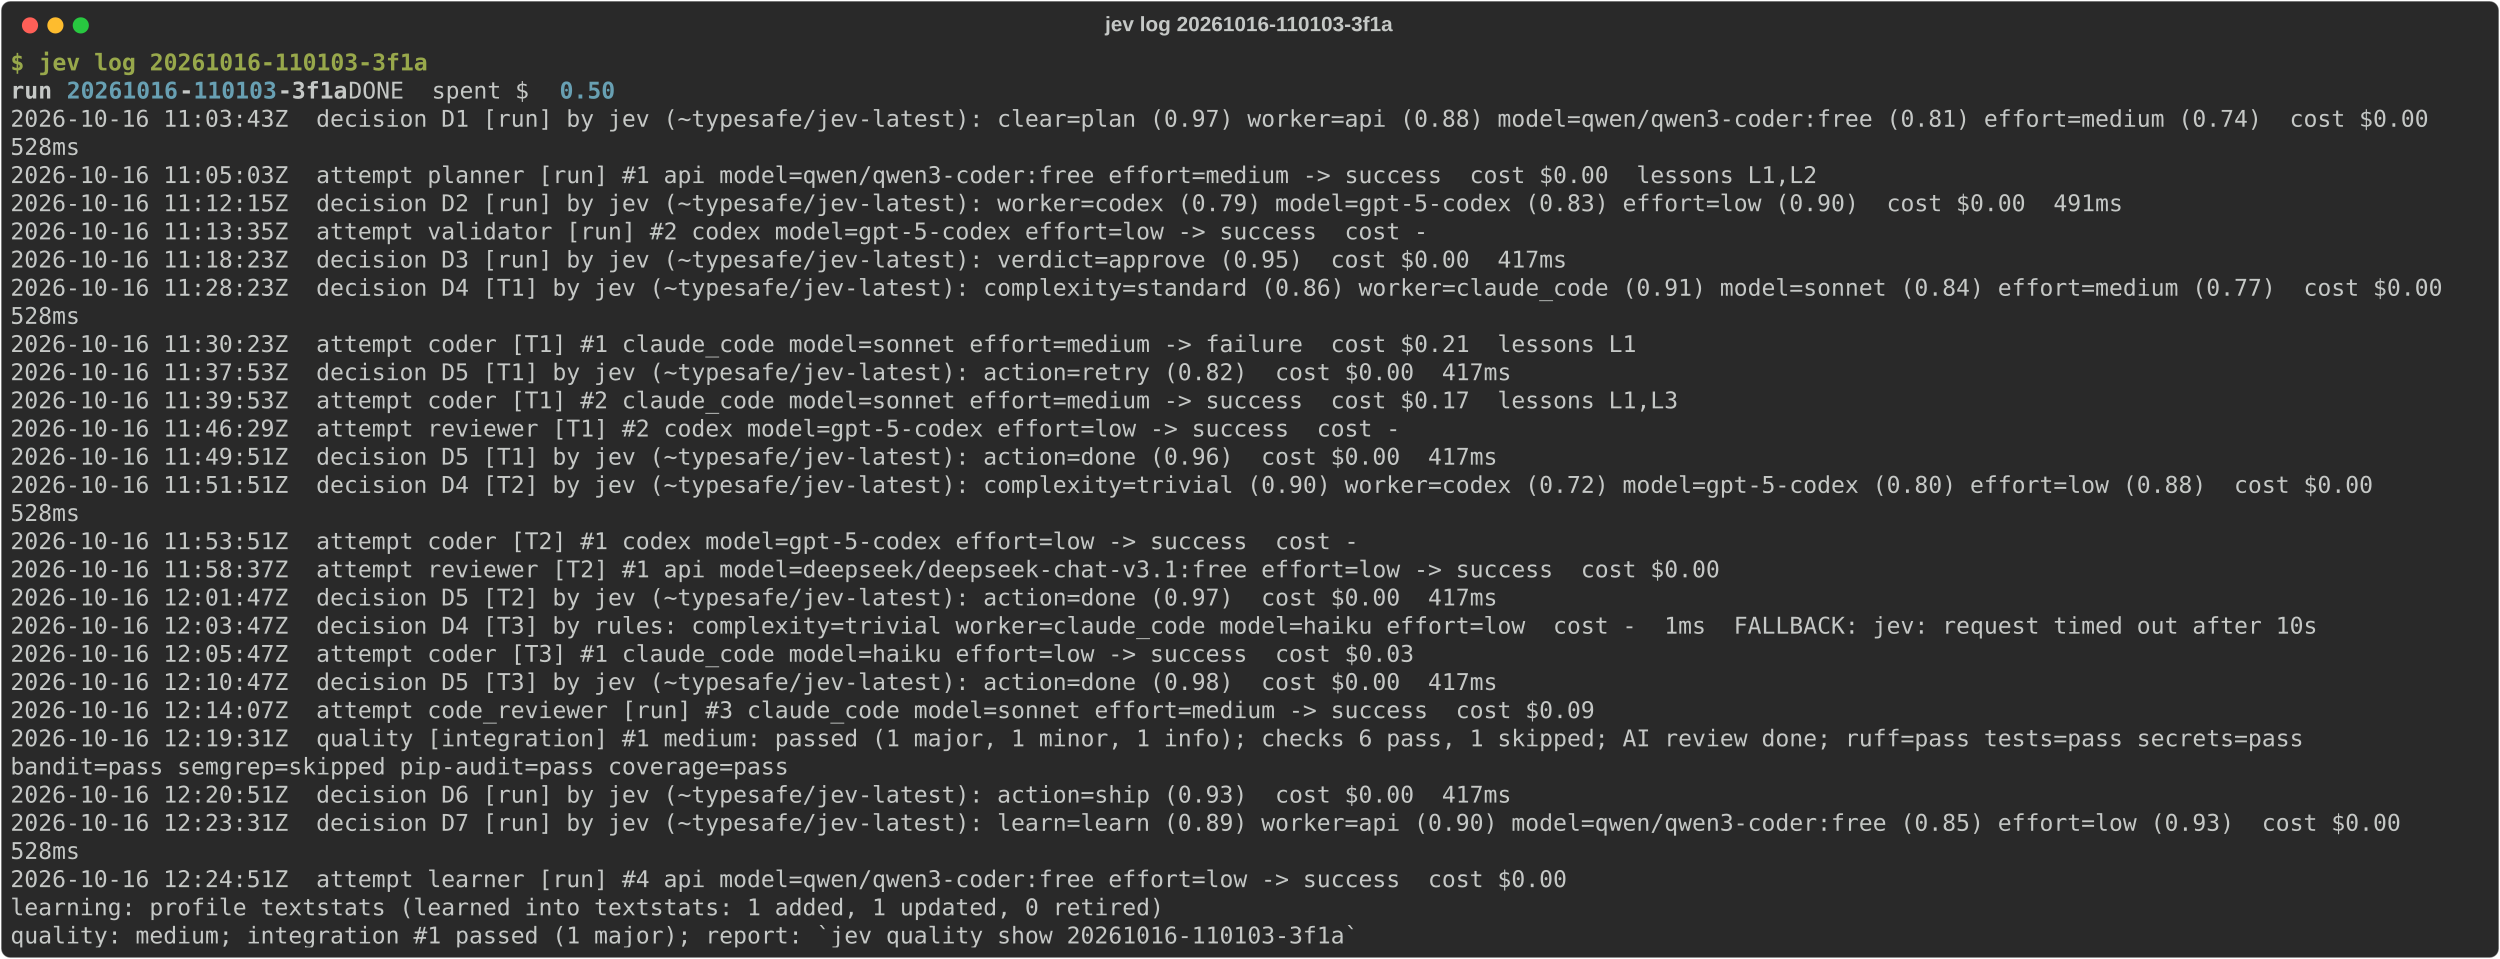
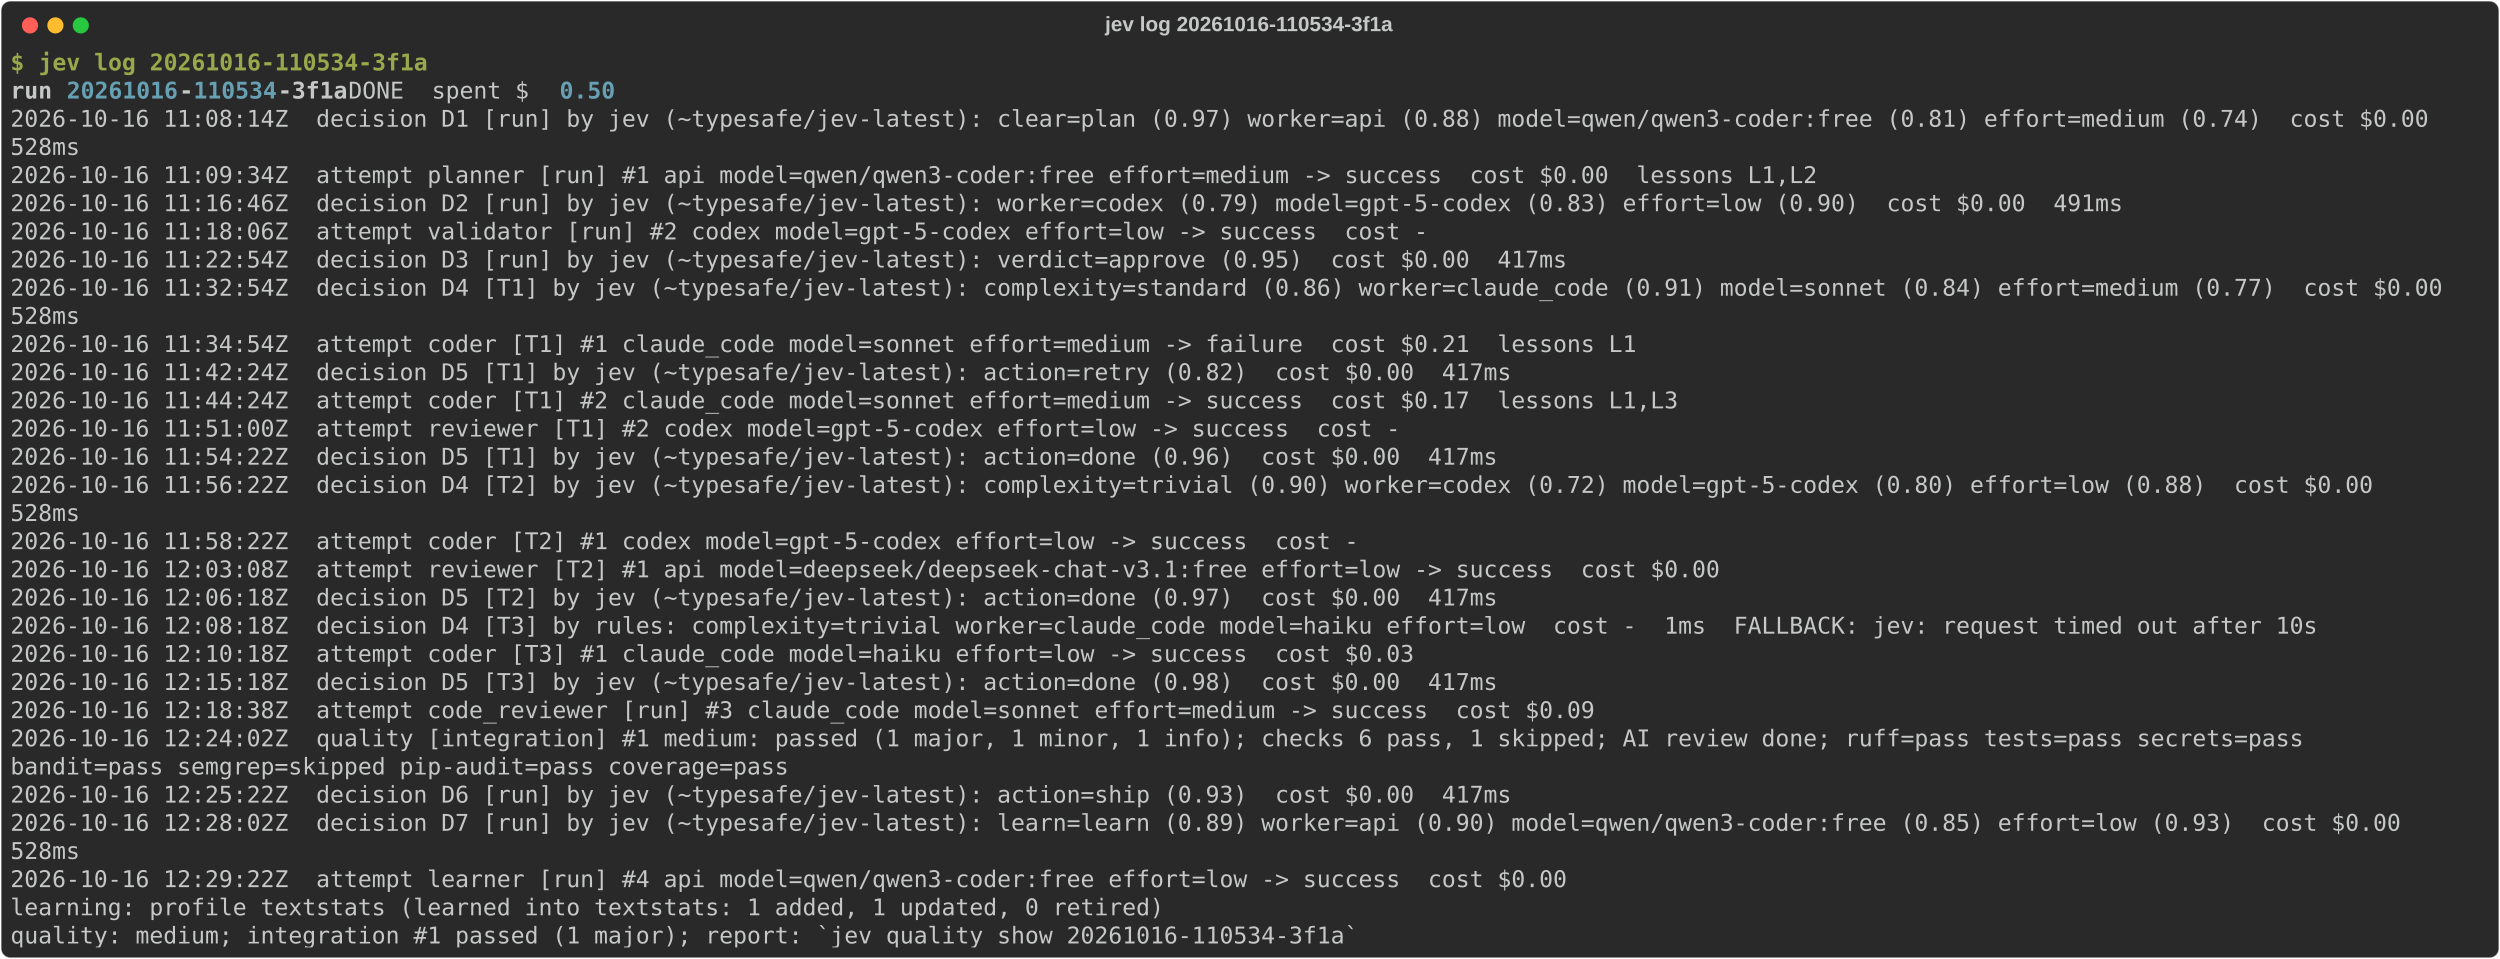
<svg xmlns="http://www.w3.org/2000/svg" class="rich-terminal" viewBox="0 0 2166 830.8">
  <style>

    @font-face {
        font-family: "Fira Code";
        src: local("FiraCode-Regular"),
                url("https://cdnjs.cloudflare.com/ajax/libs/firacode/6.2.0/woff2/FiraCode-Regular.woff2") format("woff2"),
                url("https://cdnjs.cloudflare.com/ajax/libs/firacode/6.2.0/woff/FiraCode-Regular.woff") format("woff");
        font-style: normal;
        font-weight: 400;
    }
    @font-face {
        font-family: "Fira Code";
        src: local("FiraCode-Bold"),
                url("https://cdnjs.cloudflare.com/ajax/libs/firacode/6.2.0/woff2/FiraCode-Bold.woff2") format("woff2"),
                url("https://cdnjs.cloudflare.com/ajax/libs/firacode/6.2.0/woff/FiraCode-Bold.woff") format("woff");
        font-style: bold;
        font-weight: 700;
    }

-     .terminal-6344578-matrix {
+     .terminal-673632166-matrix {
        font-family: Fira Code, monospace;
        font-size: 20px;
        line-height: 24.4px;
        font-variant-east-asian: full-width;
    }

-     .terminal-6344578-title {
+     .terminal-673632166-title {
        font-size: 18px;
        font-weight: bold;
        font-family: arial;
    }

-     .terminal-6344578-r1 { fill: #98a84b;font-weight: bold }
- .terminal-6344578-r2 { fill: #c5c8c6 }
- .terminal-6344578-r3 { fill: #c5c8c6;font-weight: bold }
- .terminal-6344578-r4 { fill: #68a0b3;font-weight: bold }
+     .terminal-673632166-r1 { fill: #98a84b;font-weight: bold }
+ .terminal-673632166-r2 { fill: #c5c8c6 }
+ .terminal-673632166-r3 { fill: #c5c8c6;font-weight: bold }
+ .terminal-673632166-r4 { fill: #68a0b3;font-weight: bold }
    </style>
  <defs>
-     <clipPath id="terminal-6344578-clip-terminal">
+     <clipPath id="terminal-673632166-clip-terminal">
      <rect x="0" y="0" width="2146.2" height="779.8" />
    </clipPath>
-     <clipPath id="terminal-6344578-line-0">
+     <clipPath id="terminal-673632166-line-0">
      <rect x="0" y="1.5" width="2147.2" height="24.65" />
    </clipPath>
-     <clipPath id="terminal-6344578-line-1">
+     <clipPath id="terminal-673632166-line-1">
      <rect x="0" y="25.9" width="2147.2" height="24.65" />
    </clipPath>
-     <clipPath id="terminal-6344578-line-2">
+     <clipPath id="terminal-673632166-line-2">
      <rect x="0" y="50.3" width="2147.2" height="24.65" />
    </clipPath>
-     <clipPath id="terminal-6344578-line-3">
+     <clipPath id="terminal-673632166-line-3">
      <rect x="0" y="74.7" width="2147.2" height="24.65" />
    </clipPath>
-     <clipPath id="terminal-6344578-line-4">
+     <clipPath id="terminal-673632166-line-4">
      <rect x="0" y="99.1" width="2147.2" height="24.65" />
    </clipPath>
-     <clipPath id="terminal-6344578-line-5">
+     <clipPath id="terminal-673632166-line-5">
      <rect x="0" y="123.5" width="2147.2" height="24.65" />
    </clipPath>
-     <clipPath id="terminal-6344578-line-6">
+     <clipPath id="terminal-673632166-line-6">
      <rect x="0" y="147.9" width="2147.2" height="24.65" />
    </clipPath>
-     <clipPath id="terminal-6344578-line-7">
+     <clipPath id="terminal-673632166-line-7">
      <rect x="0" y="172.3" width="2147.2" height="24.65" />
    </clipPath>
-     <clipPath id="terminal-6344578-line-8">
+     <clipPath id="terminal-673632166-line-8">
      <rect x="0" y="196.7" width="2147.2" height="24.65" />
    </clipPath>
-     <clipPath id="terminal-6344578-line-9">
+     <clipPath id="terminal-673632166-line-9">
      <rect x="0" y="221.1" width="2147.2" height="24.65" />
    </clipPath>
-     <clipPath id="terminal-6344578-line-10">
+     <clipPath id="terminal-673632166-line-10">
      <rect x="0" y="245.5" width="2147.2" height="24.65" />
    </clipPath>
-     <clipPath id="terminal-6344578-line-11">
+     <clipPath id="terminal-673632166-line-11">
      <rect x="0" y="269.9" width="2147.2" height="24.65" />
    </clipPath>
-     <clipPath id="terminal-6344578-line-12">
+     <clipPath id="terminal-673632166-line-12">
      <rect x="0" y="294.3" width="2147.2" height="24.65" />
    </clipPath>
-     <clipPath id="terminal-6344578-line-13">
+     <clipPath id="terminal-673632166-line-13">
      <rect x="0" y="318.7" width="2147.2" height="24.65" />
    </clipPath>
-     <clipPath id="terminal-6344578-line-14">
+     <clipPath id="terminal-673632166-line-14">
      <rect x="0" y="343.1" width="2147.2" height="24.65" />
    </clipPath>
-     <clipPath id="terminal-6344578-line-15">
+     <clipPath id="terminal-673632166-line-15">
      <rect x="0" y="367.5" width="2147.2" height="24.65" />
    </clipPath>
-     <clipPath id="terminal-6344578-line-16">
+     <clipPath id="terminal-673632166-line-16">
      <rect x="0" y="391.9" width="2147.2" height="24.65" />
    </clipPath>
-     <clipPath id="terminal-6344578-line-17">
+     <clipPath id="terminal-673632166-line-17">
      <rect x="0" y="416.3" width="2147.2" height="24.65" />
    </clipPath>
-     <clipPath id="terminal-6344578-line-18">
+     <clipPath id="terminal-673632166-line-18">
      <rect x="0" y="440.7" width="2147.2" height="24.65" />
    </clipPath>
-     <clipPath id="terminal-6344578-line-19">
+     <clipPath id="terminal-673632166-line-19">
      <rect x="0" y="465.1" width="2147.2" height="24.65" />
    </clipPath>
-     <clipPath id="terminal-6344578-line-20">
+     <clipPath id="terminal-673632166-line-20">
      <rect x="0" y="489.5" width="2147.2" height="24.65" />
    </clipPath>
-     <clipPath id="terminal-6344578-line-21">
+     <clipPath id="terminal-673632166-line-21">
      <rect x="0" y="513.9" width="2147.2" height="24.65" />
    </clipPath>
-     <clipPath id="terminal-6344578-line-22">
+     <clipPath id="terminal-673632166-line-22">
      <rect x="0" y="538.3" width="2147.2" height="24.65" />
    </clipPath>
-     <clipPath id="terminal-6344578-line-23">
+     <clipPath id="terminal-673632166-line-23">
      <rect x="0" y="562.7" width="2147.2" height="24.65" />
    </clipPath>
-     <clipPath id="terminal-6344578-line-24">
+     <clipPath id="terminal-673632166-line-24">
      <rect x="0" y="587.1" width="2147.2" height="24.65" />
    </clipPath>
-     <clipPath id="terminal-6344578-line-25">
+     <clipPath id="terminal-673632166-line-25">
      <rect x="0" y="611.5" width="2147.2" height="24.65" />
    </clipPath>
-     <clipPath id="terminal-6344578-line-26">
+     <clipPath id="terminal-673632166-line-26">
      <rect x="0" y="635.9" width="2147.2" height="24.65" />
    </clipPath>
-     <clipPath id="terminal-6344578-line-27">
+     <clipPath id="terminal-673632166-line-27">
      <rect x="0" y="660.3" width="2147.2" height="24.65" />
    </clipPath>
-     <clipPath id="terminal-6344578-line-28">
+     <clipPath id="terminal-673632166-line-28">
      <rect x="0" y="684.7" width="2147.2" height="24.65" />
    </clipPath>
-     <clipPath id="terminal-6344578-line-29">
+     <clipPath id="terminal-673632166-line-29">
      <rect x="0" y="709.1" width="2147.2" height="24.65" />
    </clipPath>
-     <clipPath id="terminal-6344578-line-30">
+     <clipPath id="terminal-673632166-line-30">
      <rect x="0" y="733.5" width="2147.2" height="24.65" />
    </clipPath>
  </defs>
  <rect fill="#292929" stroke="rgba(255,255,255,0.35)" stroke-width="1" x="1" y="1" width="2164" height="828.8" rx="8" />
-   <text class="terminal-6344578-title" fill="#c5c8c6" text-anchor="middle" x="1082" y="27">jev log 20261016-110103-3f1a</text>
+   <text class="terminal-673632166-title" fill="#c5c8c6" text-anchor="middle" x="1082" y="27">jev log 20261016-110534-3f1a</text>
  <g transform="translate(26,22)">
    <circle cx="0" cy="0" r="7" fill="#ff5f57" />
    <circle cx="22" cy="0" r="7" fill="#febc2e" />
    <circle cx="44" cy="0" r="7" fill="#28c840" />
  </g>
-   <g transform="translate(9, 41)" clip-path="url(#terminal-6344578-clip-terminal)">
-     <g class="terminal-6344578-matrix">
-       <text class="terminal-6344578-r1" x="0" y="20" textLength="24.4" clip-path="url(#terminal-6344578-line-0)">$ </text>
-       <text class="terminal-6344578-r1" x="24.4" y="20" textLength="341.6" clip-path="url(#terminal-6344578-line-0)">jev log 20261016-110103-3f1a</text>
-       <text class="terminal-6344578-r2" x="2147.2" y="20" textLength="12.2" clip-path="url(#terminal-6344578-line-0)">
- </text>
-       <text class="terminal-6344578-r3" x="0" y="44.4" textLength="48.8" clip-path="url(#terminal-6344578-line-1)">run </text>
-       <text class="terminal-6344578-r4" x="48.8" y="44.4" textLength="97.6" clip-path="url(#terminal-6344578-line-1)">20261016</text>
-       <text class="terminal-6344578-r3" x="146.4" y="44.4" textLength="12.2" clip-path="url(#terminal-6344578-line-1)">-</text>
-       <text class="terminal-6344578-r4" x="158.6" y="44.4" textLength="73.2" clip-path="url(#terminal-6344578-line-1)">110103</text>
-       <text class="terminal-6344578-r3" x="231.8" y="44.4" textLength="61" clip-path="url(#terminal-6344578-line-1)">-3f1a</text>
-       <text class="terminal-6344578-r2" x="292.8" y="44.4" textLength="183" clip-path="url(#terminal-6344578-line-1)">  DONE  spent $</text>
-       <text class="terminal-6344578-r4" x="475.8" y="44.4" textLength="48.8" clip-path="url(#terminal-6344578-line-1)">0.50</text>
-       <text class="terminal-6344578-r2" x="2147.2" y="44.4" textLength="12.2" clip-path="url(#terminal-6344578-line-1)">
- </text>
-       <text class="terminal-6344578-r2" x="0" y="68.8" textLength="2147.2" clip-path="url(#terminal-6344578-line-2)">2026-10-16 11:03:43Z  decision D1 [run] by jev (~typesafe/jev-latest): clear=plan (0.97) worker=api (0.88) model=qwen/qwen3-coder:free (0.81) effort=medium (0.74)  cost $0.00  </text>
-       <text class="terminal-6344578-r2" x="2147.2" y="68.8" textLength="12.2" clip-path="url(#terminal-6344578-line-2)">
- </text>
-       <text class="terminal-6344578-r2" x="0" y="93.2" textLength="61" clip-path="url(#terminal-6344578-line-3)">528ms</text>
-       <text class="terminal-6344578-r2" x="2147.2" y="93.2" textLength="12.2" clip-path="url(#terminal-6344578-line-3)">
- </text>
-       <text class="terminal-6344578-r2" x="0" y="117.6" textLength="1586" clip-path="url(#terminal-6344578-line-4)">2026-10-16 11:05:03Z  attempt planner [run] #1 api model=qwen/qwen3-coder:free effort=medium -&gt; success  cost $0.00  lessons L1,L2</text>
-       <text class="terminal-6344578-r2" x="2147.2" y="117.6" textLength="12.2" clip-path="url(#terminal-6344578-line-4)">
- </text>
-       <text class="terminal-6344578-r2" x="0" y="142" textLength="1854.4" clip-path="url(#terminal-6344578-line-5)">2026-10-16 11:12:15Z  decision D2 [run] by jev (~typesafe/jev-latest): worker=codex (0.79) model=gpt-5-codex (0.83) effort=low (0.90)  cost $0.00  491ms</text>
-       <text class="terminal-6344578-r2" x="2147.2" y="142" textLength="12.2" clip-path="url(#terminal-6344578-line-5)">
- </text>
-       <text class="terminal-6344578-r2" x="0" y="166.4" textLength="1244.4" clip-path="url(#terminal-6344578-line-6)">2026-10-16 11:13:35Z  attempt validator [run] #2 codex model=gpt-5-codex effort=low -&gt; success  cost -</text>
-       <text class="terminal-6344578-r2" x="2147.2" y="166.4" textLength="12.2" clip-path="url(#terminal-6344578-line-6)">
- </text>
-       <text class="terminal-6344578-r2" x="0" y="190.8" textLength="1366.4" clip-path="url(#terminal-6344578-line-7)">2026-10-16 11:18:23Z  decision D3 [run] by jev (~typesafe/jev-latest): verdict=approve (0.95)  cost $0.00  417ms</text>
-       <text class="terminal-6344578-r2" x="2147.2" y="190.8" textLength="12.2" clip-path="url(#terminal-6344578-line-7)">
- </text>
-       <text class="terminal-6344578-r2" x="0" y="215.2" textLength="2147.2" clip-path="url(#terminal-6344578-line-8)">2026-10-16 11:28:23Z  decision D4 [T1] by jev (~typesafe/jev-latest): complexity=standard (0.86) worker=claude_code (0.91) model=sonnet (0.84) effort=medium (0.77)  cost $0.00 </text>
-       <text class="terminal-6344578-r2" x="2147.2" y="215.2" textLength="12.2" clip-path="url(#terminal-6344578-line-8)">
- </text>
-       <text class="terminal-6344578-r2" x="0" y="239.6" textLength="61" clip-path="url(#terminal-6344578-line-9)">528ms</text>
-       <text class="terminal-6344578-r2" x="2147.2" y="239.6" textLength="12.2" clip-path="url(#terminal-6344578-line-9)">
- </text>
-       <text class="terminal-6344578-r2" x="0" y="264" textLength="1427.4" clip-path="url(#terminal-6344578-line-10)">2026-10-16 11:30:23Z  attempt coder [T1] #1 claude_code model=sonnet effort=medium -&gt; failure  cost $0.21  lessons L1</text>
-       <text class="terminal-6344578-r2" x="2147.2" y="264" textLength="12.2" clip-path="url(#terminal-6344578-line-10)">
- </text>
-       <text class="terminal-6344578-r2" x="0" y="288.4" textLength="1317.6" clip-path="url(#terminal-6344578-line-11)">2026-10-16 11:37:53Z  decision D5 [T1] by jev (~typesafe/jev-latest): action=retry (0.82)  cost $0.00  417ms</text>
-       <text class="terminal-6344578-r2" x="2147.2" y="288.4" textLength="12.2" clip-path="url(#terminal-6344578-line-11)">
- </text>
-       <text class="terminal-6344578-r2" x="0" y="312.8" textLength="1464" clip-path="url(#terminal-6344578-line-12)">2026-10-16 11:39:53Z  attempt coder [T1] #2 claude_code model=sonnet effort=medium -&gt; success  cost $0.17  lessons L1,L3</text>
-       <text class="terminal-6344578-r2" x="2147.2" y="312.8" textLength="12.2" clip-path="url(#terminal-6344578-line-12)">
- </text>
-       <text class="terminal-6344578-r2" x="0" y="337.2" textLength="1220" clip-path="url(#terminal-6344578-line-13)">2026-10-16 11:46:29Z  attempt reviewer [T1] #2 codex model=gpt-5-codex effort=low -&gt; success  cost -</text>
-       <text class="terminal-6344578-r2" x="2147.2" y="337.2" textLength="12.2" clip-path="url(#terminal-6344578-line-13)">
- </text>
-       <text class="terminal-6344578-r2" x="0" y="361.6" textLength="1305.4" clip-path="url(#terminal-6344578-line-14)">2026-10-16 11:49:51Z  decision D5 [T1] by jev (~typesafe/jev-latest): action=done (0.96)  cost $0.00  417ms</text>
-       <text class="terminal-6344578-r2" x="2147.2" y="361.6" textLength="12.2" clip-path="url(#terminal-6344578-line-14)">
- </text>
-       <text class="terminal-6344578-r2" x="0" y="386" textLength="2098.4" clip-path="url(#terminal-6344578-line-15)">2026-10-16 11:51:51Z  decision D4 [T2] by jev (~typesafe/jev-latest): complexity=trivial (0.90) worker=codex (0.72) model=gpt-5-codex (0.80) effort=low (0.88)  cost $0.00  </text>
-       <text class="terminal-6344578-r2" x="2147.2" y="386" textLength="12.2" clip-path="url(#terminal-6344578-line-15)">
- </text>
-       <text class="terminal-6344578-r2" x="0" y="410.4" textLength="61" clip-path="url(#terminal-6344578-line-16)">528ms</text>
-       <text class="terminal-6344578-r2" x="2147.2" y="410.4" textLength="12.2" clip-path="url(#terminal-6344578-line-16)">
- </text>
-       <text class="terminal-6344578-r2" x="0" y="434.8" textLength="1183.4" clip-path="url(#terminal-6344578-line-17)">2026-10-16 11:53:51Z  attempt coder [T2] #1 codex model=gpt-5-codex effort=low -&gt; success  cost -</text>
-       <text class="terminal-6344578-r2" x="2147.2" y="434.8" textLength="12.2" clip-path="url(#terminal-6344578-line-17)">
- </text>
-       <text class="terminal-6344578-r2" x="0" y="459.2" textLength="1500.6" clip-path="url(#terminal-6344578-line-18)">2026-10-16 11:58:37Z  attempt reviewer [T2] #1 api model=deepseek/deepseek-chat-v3.1:free effort=low -&gt; success  cost $0.00</text>
-       <text class="terminal-6344578-r2" x="2147.2" y="459.2" textLength="12.2" clip-path="url(#terminal-6344578-line-18)">
- </text>
-       <text class="terminal-6344578-r2" x="0" y="483.6" textLength="1305.4" clip-path="url(#terminal-6344578-line-19)">2026-10-16 12:01:47Z  decision D5 [T2] by jev (~typesafe/jev-latest): action=done (0.97)  cost $0.00  417ms</text>
-       <text class="terminal-6344578-r2" x="2147.2" y="483.6" textLength="12.2" clip-path="url(#terminal-6344578-line-19)">
- </text>
-       <text class="terminal-6344578-r2" x="0" y="508" textLength="2025.2" clip-path="url(#terminal-6344578-line-20)">2026-10-16 12:03:47Z  decision D4 [T3] by rules: complexity=trivial worker=claude_code model=haiku effort=low  cost -  1ms  FALLBACK: jev: request timed out after 10s</text>
-       <text class="terminal-6344578-r2" x="2147.2" y="508" textLength="12.2" clip-path="url(#terminal-6344578-line-20)">
- </text>
-       <text class="terminal-6344578-r2" x="0" y="532.4" textLength="1232.2" clip-path="url(#terminal-6344578-line-21)">2026-10-16 12:05:47Z  attempt coder [T3] #1 claude_code model=haiku effort=low -&gt; success  cost $0.03</text>
-       <text class="terminal-6344578-r2" x="2147.2" y="532.4" textLength="12.2" clip-path="url(#terminal-6344578-line-21)">
- </text>
-       <text class="terminal-6344578-r2" x="0" y="556.8" textLength="1305.4" clip-path="url(#terminal-6344578-line-22)">2026-10-16 12:10:47Z  decision D5 [T3] by jev (~typesafe/jev-latest): action=done (0.98)  cost $0.00  417ms</text>
-       <text class="terminal-6344578-r2" x="2147.2" y="556.8" textLength="12.2" clip-path="url(#terminal-6344578-line-22)">
- </text>
-       <text class="terminal-6344578-r2" x="0" y="581.2" textLength="1390.8" clip-path="url(#terminal-6344578-line-23)">2026-10-16 12:14:07Z  attempt code_reviewer [run] #3 claude_code model=sonnet effort=medium -&gt; success  cost $0.09</text>
-       <text class="terminal-6344578-r2" x="2147.2" y="581.2" textLength="12.2" clip-path="url(#terminal-6344578-line-23)">
- </text>
-       <text class="terminal-6344578-r2" x="0" y="605.6" textLength="2025.2" clip-path="url(#terminal-6344578-line-24)">2026-10-16 12:19:31Z  quality [integration] #1 medium: passed (1 major, 1 minor, 1 info); checks 6 pass, 1 skipped; AI review done; ruff=pass tests=pass secrets=pass </text>
-       <text class="terminal-6344578-r2" x="2147.2" y="605.6" textLength="12.2" clip-path="url(#terminal-6344578-line-24)">
- </text>
-       <text class="terminal-6344578-r2" x="0" y="630" textLength="683.2" clip-path="url(#terminal-6344578-line-25)">bandit=pass semgrep=skipped pip-audit=pass coverage=pass</text>
-       <text class="terminal-6344578-r2" x="2147.2" y="630" textLength="12.2" clip-path="url(#terminal-6344578-line-25)">
- </text>
-       <text class="terminal-6344578-r2" x="0" y="654.4" textLength="1317.6" clip-path="url(#terminal-6344578-line-26)">2026-10-16 12:20:51Z  decision D6 [run] by jev (~typesafe/jev-latest): action=ship (0.93)  cost $0.00  417ms</text>
-       <text class="terminal-6344578-r2" x="2147.2" y="654.4" textLength="12.2" clip-path="url(#terminal-6344578-line-26)">
- </text>
-       <text class="terminal-6344578-r2" x="0" y="678.8" textLength="2122.8" clip-path="url(#terminal-6344578-line-27)">2026-10-16 12:23:31Z  decision D7 [run] by jev (~typesafe/jev-latest): learn=learn (0.89) worker=api (0.90) model=qwen/qwen3-coder:free (0.85) effort=low (0.93)  cost $0.00  </text>
-       <text class="terminal-6344578-r2" x="2147.2" y="678.8" textLength="12.2" clip-path="url(#terminal-6344578-line-27)">
- </text>
-       <text class="terminal-6344578-r2" x="0" y="703.2" textLength="61" clip-path="url(#terminal-6344578-line-28)">528ms</text>
-       <text class="terminal-6344578-r2" x="2147.2" y="703.2" textLength="12.2" clip-path="url(#terminal-6344578-line-28)">
- </text>
-       <text class="terminal-6344578-r2" x="0" y="727.6" textLength="1366.4" clip-path="url(#terminal-6344578-line-29)">2026-10-16 12:24:51Z  attempt learner [run] #4 api model=qwen/qwen3-coder:free effort=low -&gt; success  cost $0.00</text>
-       <text class="terminal-6344578-r2" x="2147.2" y="727.6" textLength="12.2" clip-path="url(#terminal-6344578-line-29)">
- </text>
-       <text class="terminal-6344578-r2" x="0" y="752" textLength="1012.6" clip-path="url(#terminal-6344578-line-30)">learning: profile textstats (learned into textstats: 1 added, 1 updated, 0 retired)</text>
-       <text class="terminal-6344578-r2" x="2147.2" y="752" textLength="12.2" clip-path="url(#terminal-6344578-line-30)">
- </text>
-       <text class="terminal-6344578-r2" x="0" y="776.4" textLength="1183.4" clip-path="url(#terminal-6344578-line-31)">quality: medium; integration #1 passed (1 major); report: `jev quality show 20261016-110103-3f1a`</text>
-       <text class="terminal-6344578-r2" x="2147.2" y="776.4" textLength="12.2" clip-path="url(#terminal-6344578-line-31)">
+   <g transform="translate(9, 41)" clip-path="url(#terminal-673632166-clip-terminal)">
+     <g class="terminal-673632166-matrix">
+       <text class="terminal-673632166-r1" x="0" y="20" textLength="24.4" clip-path="url(#terminal-673632166-line-0)">$ </text>
+       <text class="terminal-673632166-r1" x="24.4" y="20" textLength="341.6" clip-path="url(#terminal-673632166-line-0)">jev log 20261016-110534-3f1a</text>
+       <text class="terminal-673632166-r2" x="2147.2" y="20" textLength="12.2" clip-path="url(#terminal-673632166-line-0)">
+ </text>
+       <text class="terminal-673632166-r3" x="0" y="44.4" textLength="48.8" clip-path="url(#terminal-673632166-line-1)">run </text>
+       <text class="terminal-673632166-r4" x="48.8" y="44.4" textLength="97.6" clip-path="url(#terminal-673632166-line-1)">20261016</text>
+       <text class="terminal-673632166-r3" x="146.4" y="44.4" textLength="12.2" clip-path="url(#terminal-673632166-line-1)">-</text>
+       <text class="terminal-673632166-r4" x="158.6" y="44.4" textLength="73.2" clip-path="url(#terminal-673632166-line-1)">110534</text>
+       <text class="terminal-673632166-r3" x="231.8" y="44.4" textLength="61" clip-path="url(#terminal-673632166-line-1)">-3f1a</text>
+       <text class="terminal-673632166-r2" x="292.8" y="44.4" textLength="183" clip-path="url(#terminal-673632166-line-1)">  DONE  spent $</text>
+       <text class="terminal-673632166-r4" x="475.8" y="44.4" textLength="48.8" clip-path="url(#terminal-673632166-line-1)">0.50</text>
+       <text class="terminal-673632166-r2" x="2147.2" y="44.4" textLength="12.2" clip-path="url(#terminal-673632166-line-1)">
+ </text>
+       <text class="terminal-673632166-r2" x="0" y="68.8" textLength="2147.2" clip-path="url(#terminal-673632166-line-2)">2026-10-16 11:08:14Z  decision D1 [run] by jev (~typesafe/jev-latest): clear=plan (0.97) worker=api (0.88) model=qwen/qwen3-coder:free (0.81) effort=medium (0.74)  cost $0.00  </text>
+       <text class="terminal-673632166-r2" x="2147.2" y="68.8" textLength="12.2" clip-path="url(#terminal-673632166-line-2)">
+ </text>
+       <text class="terminal-673632166-r2" x="0" y="93.2" textLength="61" clip-path="url(#terminal-673632166-line-3)">528ms</text>
+       <text class="terminal-673632166-r2" x="2147.2" y="93.2" textLength="12.2" clip-path="url(#terminal-673632166-line-3)">
+ </text>
+       <text class="terminal-673632166-r2" x="0" y="117.6" textLength="1586" clip-path="url(#terminal-673632166-line-4)">2026-10-16 11:09:34Z  attempt planner [run] #1 api model=qwen/qwen3-coder:free effort=medium -&gt; success  cost $0.00  lessons L1,L2</text>
+       <text class="terminal-673632166-r2" x="2147.2" y="117.6" textLength="12.2" clip-path="url(#terminal-673632166-line-4)">
+ </text>
+       <text class="terminal-673632166-r2" x="0" y="142" textLength="1854.4" clip-path="url(#terminal-673632166-line-5)">2026-10-16 11:16:46Z  decision D2 [run] by jev (~typesafe/jev-latest): worker=codex (0.79) model=gpt-5-codex (0.83) effort=low (0.90)  cost $0.00  491ms</text>
+       <text class="terminal-673632166-r2" x="2147.2" y="142" textLength="12.2" clip-path="url(#terminal-673632166-line-5)">
+ </text>
+       <text class="terminal-673632166-r2" x="0" y="166.4" textLength="1244.4" clip-path="url(#terminal-673632166-line-6)">2026-10-16 11:18:06Z  attempt validator [run] #2 codex model=gpt-5-codex effort=low -&gt; success  cost -</text>
+       <text class="terminal-673632166-r2" x="2147.2" y="166.4" textLength="12.2" clip-path="url(#terminal-673632166-line-6)">
+ </text>
+       <text class="terminal-673632166-r2" x="0" y="190.8" textLength="1366.4" clip-path="url(#terminal-673632166-line-7)">2026-10-16 11:22:54Z  decision D3 [run] by jev (~typesafe/jev-latest): verdict=approve (0.95)  cost $0.00  417ms</text>
+       <text class="terminal-673632166-r2" x="2147.2" y="190.8" textLength="12.2" clip-path="url(#terminal-673632166-line-7)">
+ </text>
+       <text class="terminal-673632166-r2" x="0" y="215.2" textLength="2147.2" clip-path="url(#terminal-673632166-line-8)">2026-10-16 11:32:54Z  decision D4 [T1] by jev (~typesafe/jev-latest): complexity=standard (0.86) worker=claude_code (0.91) model=sonnet (0.84) effort=medium (0.77)  cost $0.00 </text>
+       <text class="terminal-673632166-r2" x="2147.2" y="215.2" textLength="12.2" clip-path="url(#terminal-673632166-line-8)">
+ </text>
+       <text class="terminal-673632166-r2" x="0" y="239.6" textLength="61" clip-path="url(#terminal-673632166-line-9)">528ms</text>
+       <text class="terminal-673632166-r2" x="2147.2" y="239.6" textLength="12.2" clip-path="url(#terminal-673632166-line-9)">
+ </text>
+       <text class="terminal-673632166-r2" x="0" y="264" textLength="1427.4" clip-path="url(#terminal-673632166-line-10)">2026-10-16 11:34:54Z  attempt coder [T1] #1 claude_code model=sonnet effort=medium -&gt; failure  cost $0.21  lessons L1</text>
+       <text class="terminal-673632166-r2" x="2147.2" y="264" textLength="12.2" clip-path="url(#terminal-673632166-line-10)">
+ </text>
+       <text class="terminal-673632166-r2" x="0" y="288.4" textLength="1317.6" clip-path="url(#terminal-673632166-line-11)">2026-10-16 11:42:24Z  decision D5 [T1] by jev (~typesafe/jev-latest): action=retry (0.82)  cost $0.00  417ms</text>
+       <text class="terminal-673632166-r2" x="2147.2" y="288.4" textLength="12.2" clip-path="url(#terminal-673632166-line-11)">
+ </text>
+       <text class="terminal-673632166-r2" x="0" y="312.8" textLength="1464" clip-path="url(#terminal-673632166-line-12)">2026-10-16 11:44:24Z  attempt coder [T1] #2 claude_code model=sonnet effort=medium -&gt; success  cost $0.17  lessons L1,L3</text>
+       <text class="terminal-673632166-r2" x="2147.2" y="312.8" textLength="12.2" clip-path="url(#terminal-673632166-line-12)">
+ </text>
+       <text class="terminal-673632166-r2" x="0" y="337.2" textLength="1220" clip-path="url(#terminal-673632166-line-13)">2026-10-16 11:51:00Z  attempt reviewer [T1] #2 codex model=gpt-5-codex effort=low -&gt; success  cost -</text>
+       <text class="terminal-673632166-r2" x="2147.2" y="337.2" textLength="12.2" clip-path="url(#terminal-673632166-line-13)">
+ </text>
+       <text class="terminal-673632166-r2" x="0" y="361.6" textLength="1305.4" clip-path="url(#terminal-673632166-line-14)">2026-10-16 11:54:22Z  decision D5 [T1] by jev (~typesafe/jev-latest): action=done (0.96)  cost $0.00  417ms</text>
+       <text class="terminal-673632166-r2" x="2147.2" y="361.6" textLength="12.2" clip-path="url(#terminal-673632166-line-14)">
+ </text>
+       <text class="terminal-673632166-r2" x="0" y="386" textLength="2098.4" clip-path="url(#terminal-673632166-line-15)">2026-10-16 11:56:22Z  decision D4 [T2] by jev (~typesafe/jev-latest): complexity=trivial (0.90) worker=codex (0.72) model=gpt-5-codex (0.80) effort=low (0.88)  cost $0.00  </text>
+       <text class="terminal-673632166-r2" x="2147.2" y="386" textLength="12.2" clip-path="url(#terminal-673632166-line-15)">
+ </text>
+       <text class="terminal-673632166-r2" x="0" y="410.4" textLength="61" clip-path="url(#terminal-673632166-line-16)">528ms</text>
+       <text class="terminal-673632166-r2" x="2147.2" y="410.4" textLength="12.2" clip-path="url(#terminal-673632166-line-16)">
+ </text>
+       <text class="terminal-673632166-r2" x="0" y="434.8" textLength="1183.4" clip-path="url(#terminal-673632166-line-17)">2026-10-16 11:58:22Z  attempt coder [T2] #1 codex model=gpt-5-codex effort=low -&gt; success  cost -</text>
+       <text class="terminal-673632166-r2" x="2147.2" y="434.8" textLength="12.2" clip-path="url(#terminal-673632166-line-17)">
+ </text>
+       <text class="terminal-673632166-r2" x="0" y="459.2" textLength="1500.6" clip-path="url(#terminal-673632166-line-18)">2026-10-16 12:03:08Z  attempt reviewer [T2] #1 api model=deepseek/deepseek-chat-v3.1:free effort=low -&gt; success  cost $0.00</text>
+       <text class="terminal-673632166-r2" x="2147.2" y="459.2" textLength="12.2" clip-path="url(#terminal-673632166-line-18)">
+ </text>
+       <text class="terminal-673632166-r2" x="0" y="483.6" textLength="1305.4" clip-path="url(#terminal-673632166-line-19)">2026-10-16 12:06:18Z  decision D5 [T2] by jev (~typesafe/jev-latest): action=done (0.97)  cost $0.00  417ms</text>
+       <text class="terminal-673632166-r2" x="2147.2" y="483.6" textLength="12.2" clip-path="url(#terminal-673632166-line-19)">
+ </text>
+       <text class="terminal-673632166-r2" x="0" y="508" textLength="2025.2" clip-path="url(#terminal-673632166-line-20)">2026-10-16 12:08:18Z  decision D4 [T3] by rules: complexity=trivial worker=claude_code model=haiku effort=low  cost -  1ms  FALLBACK: jev: request timed out after 10s</text>
+       <text class="terminal-673632166-r2" x="2147.2" y="508" textLength="12.2" clip-path="url(#terminal-673632166-line-20)">
+ </text>
+       <text class="terminal-673632166-r2" x="0" y="532.4" textLength="1232.2" clip-path="url(#terminal-673632166-line-21)">2026-10-16 12:10:18Z  attempt coder [T3] #1 claude_code model=haiku effort=low -&gt; success  cost $0.03</text>
+       <text class="terminal-673632166-r2" x="2147.2" y="532.4" textLength="12.2" clip-path="url(#terminal-673632166-line-21)">
+ </text>
+       <text class="terminal-673632166-r2" x="0" y="556.8" textLength="1305.4" clip-path="url(#terminal-673632166-line-22)">2026-10-16 12:15:18Z  decision D5 [T3] by jev (~typesafe/jev-latest): action=done (0.98)  cost $0.00  417ms</text>
+       <text class="terminal-673632166-r2" x="2147.2" y="556.8" textLength="12.2" clip-path="url(#terminal-673632166-line-22)">
+ </text>
+       <text class="terminal-673632166-r2" x="0" y="581.2" textLength="1390.8" clip-path="url(#terminal-673632166-line-23)">2026-10-16 12:18:38Z  attempt code_reviewer [run] #3 claude_code model=sonnet effort=medium -&gt; success  cost $0.09</text>
+       <text class="terminal-673632166-r2" x="2147.2" y="581.2" textLength="12.2" clip-path="url(#terminal-673632166-line-23)">
+ </text>
+       <text class="terminal-673632166-r2" x="0" y="605.6" textLength="2025.2" clip-path="url(#terminal-673632166-line-24)">2026-10-16 12:24:02Z  quality [integration] #1 medium: passed (1 major, 1 minor, 1 info); checks 6 pass, 1 skipped; AI review done; ruff=pass tests=pass secrets=pass </text>
+       <text class="terminal-673632166-r2" x="2147.2" y="605.6" textLength="12.2" clip-path="url(#terminal-673632166-line-24)">
+ </text>
+       <text class="terminal-673632166-r2" x="0" y="630" textLength="683.2" clip-path="url(#terminal-673632166-line-25)">bandit=pass semgrep=skipped pip-audit=pass coverage=pass</text>
+       <text class="terminal-673632166-r2" x="2147.2" y="630" textLength="12.2" clip-path="url(#terminal-673632166-line-25)">
+ </text>
+       <text class="terminal-673632166-r2" x="0" y="654.4" textLength="1317.6" clip-path="url(#terminal-673632166-line-26)">2026-10-16 12:25:22Z  decision D6 [run] by jev (~typesafe/jev-latest): action=ship (0.93)  cost $0.00  417ms</text>
+       <text class="terminal-673632166-r2" x="2147.2" y="654.4" textLength="12.2" clip-path="url(#terminal-673632166-line-26)">
+ </text>
+       <text class="terminal-673632166-r2" x="0" y="678.8" textLength="2122.8" clip-path="url(#terminal-673632166-line-27)">2026-10-16 12:28:02Z  decision D7 [run] by jev (~typesafe/jev-latest): learn=learn (0.89) worker=api (0.90) model=qwen/qwen3-coder:free (0.85) effort=low (0.93)  cost $0.00  </text>
+       <text class="terminal-673632166-r2" x="2147.2" y="678.8" textLength="12.2" clip-path="url(#terminal-673632166-line-27)">
+ </text>
+       <text class="terminal-673632166-r2" x="0" y="703.2" textLength="61" clip-path="url(#terminal-673632166-line-28)">528ms</text>
+       <text class="terminal-673632166-r2" x="2147.2" y="703.2" textLength="12.2" clip-path="url(#terminal-673632166-line-28)">
+ </text>
+       <text class="terminal-673632166-r2" x="0" y="727.6" textLength="1366.4" clip-path="url(#terminal-673632166-line-29)">2026-10-16 12:29:22Z  attempt learner [run] #4 api model=qwen/qwen3-coder:free effort=low -&gt; success  cost $0.00</text>
+       <text class="terminal-673632166-r2" x="2147.2" y="727.6" textLength="12.2" clip-path="url(#terminal-673632166-line-29)">
+ </text>
+       <text class="terminal-673632166-r2" x="0" y="752" textLength="1012.6" clip-path="url(#terminal-673632166-line-30)">learning: profile textstats (learned into textstats: 1 added, 1 updated, 0 retired)</text>
+       <text class="terminal-673632166-r2" x="2147.2" y="752" textLength="12.2" clip-path="url(#terminal-673632166-line-30)">
+ </text>
+       <text class="terminal-673632166-r2" x="0" y="776.4" textLength="1183.4" clip-path="url(#terminal-673632166-line-31)">quality: medium; integration #1 passed (1 major); report: `jev quality show 20261016-110534-3f1a`</text>
+       <text class="terminal-673632166-r2" x="2147.2" y="776.4" textLength="12.2" clip-path="url(#terminal-673632166-line-31)">
</text>
    </g>
  </g>
</svg>
